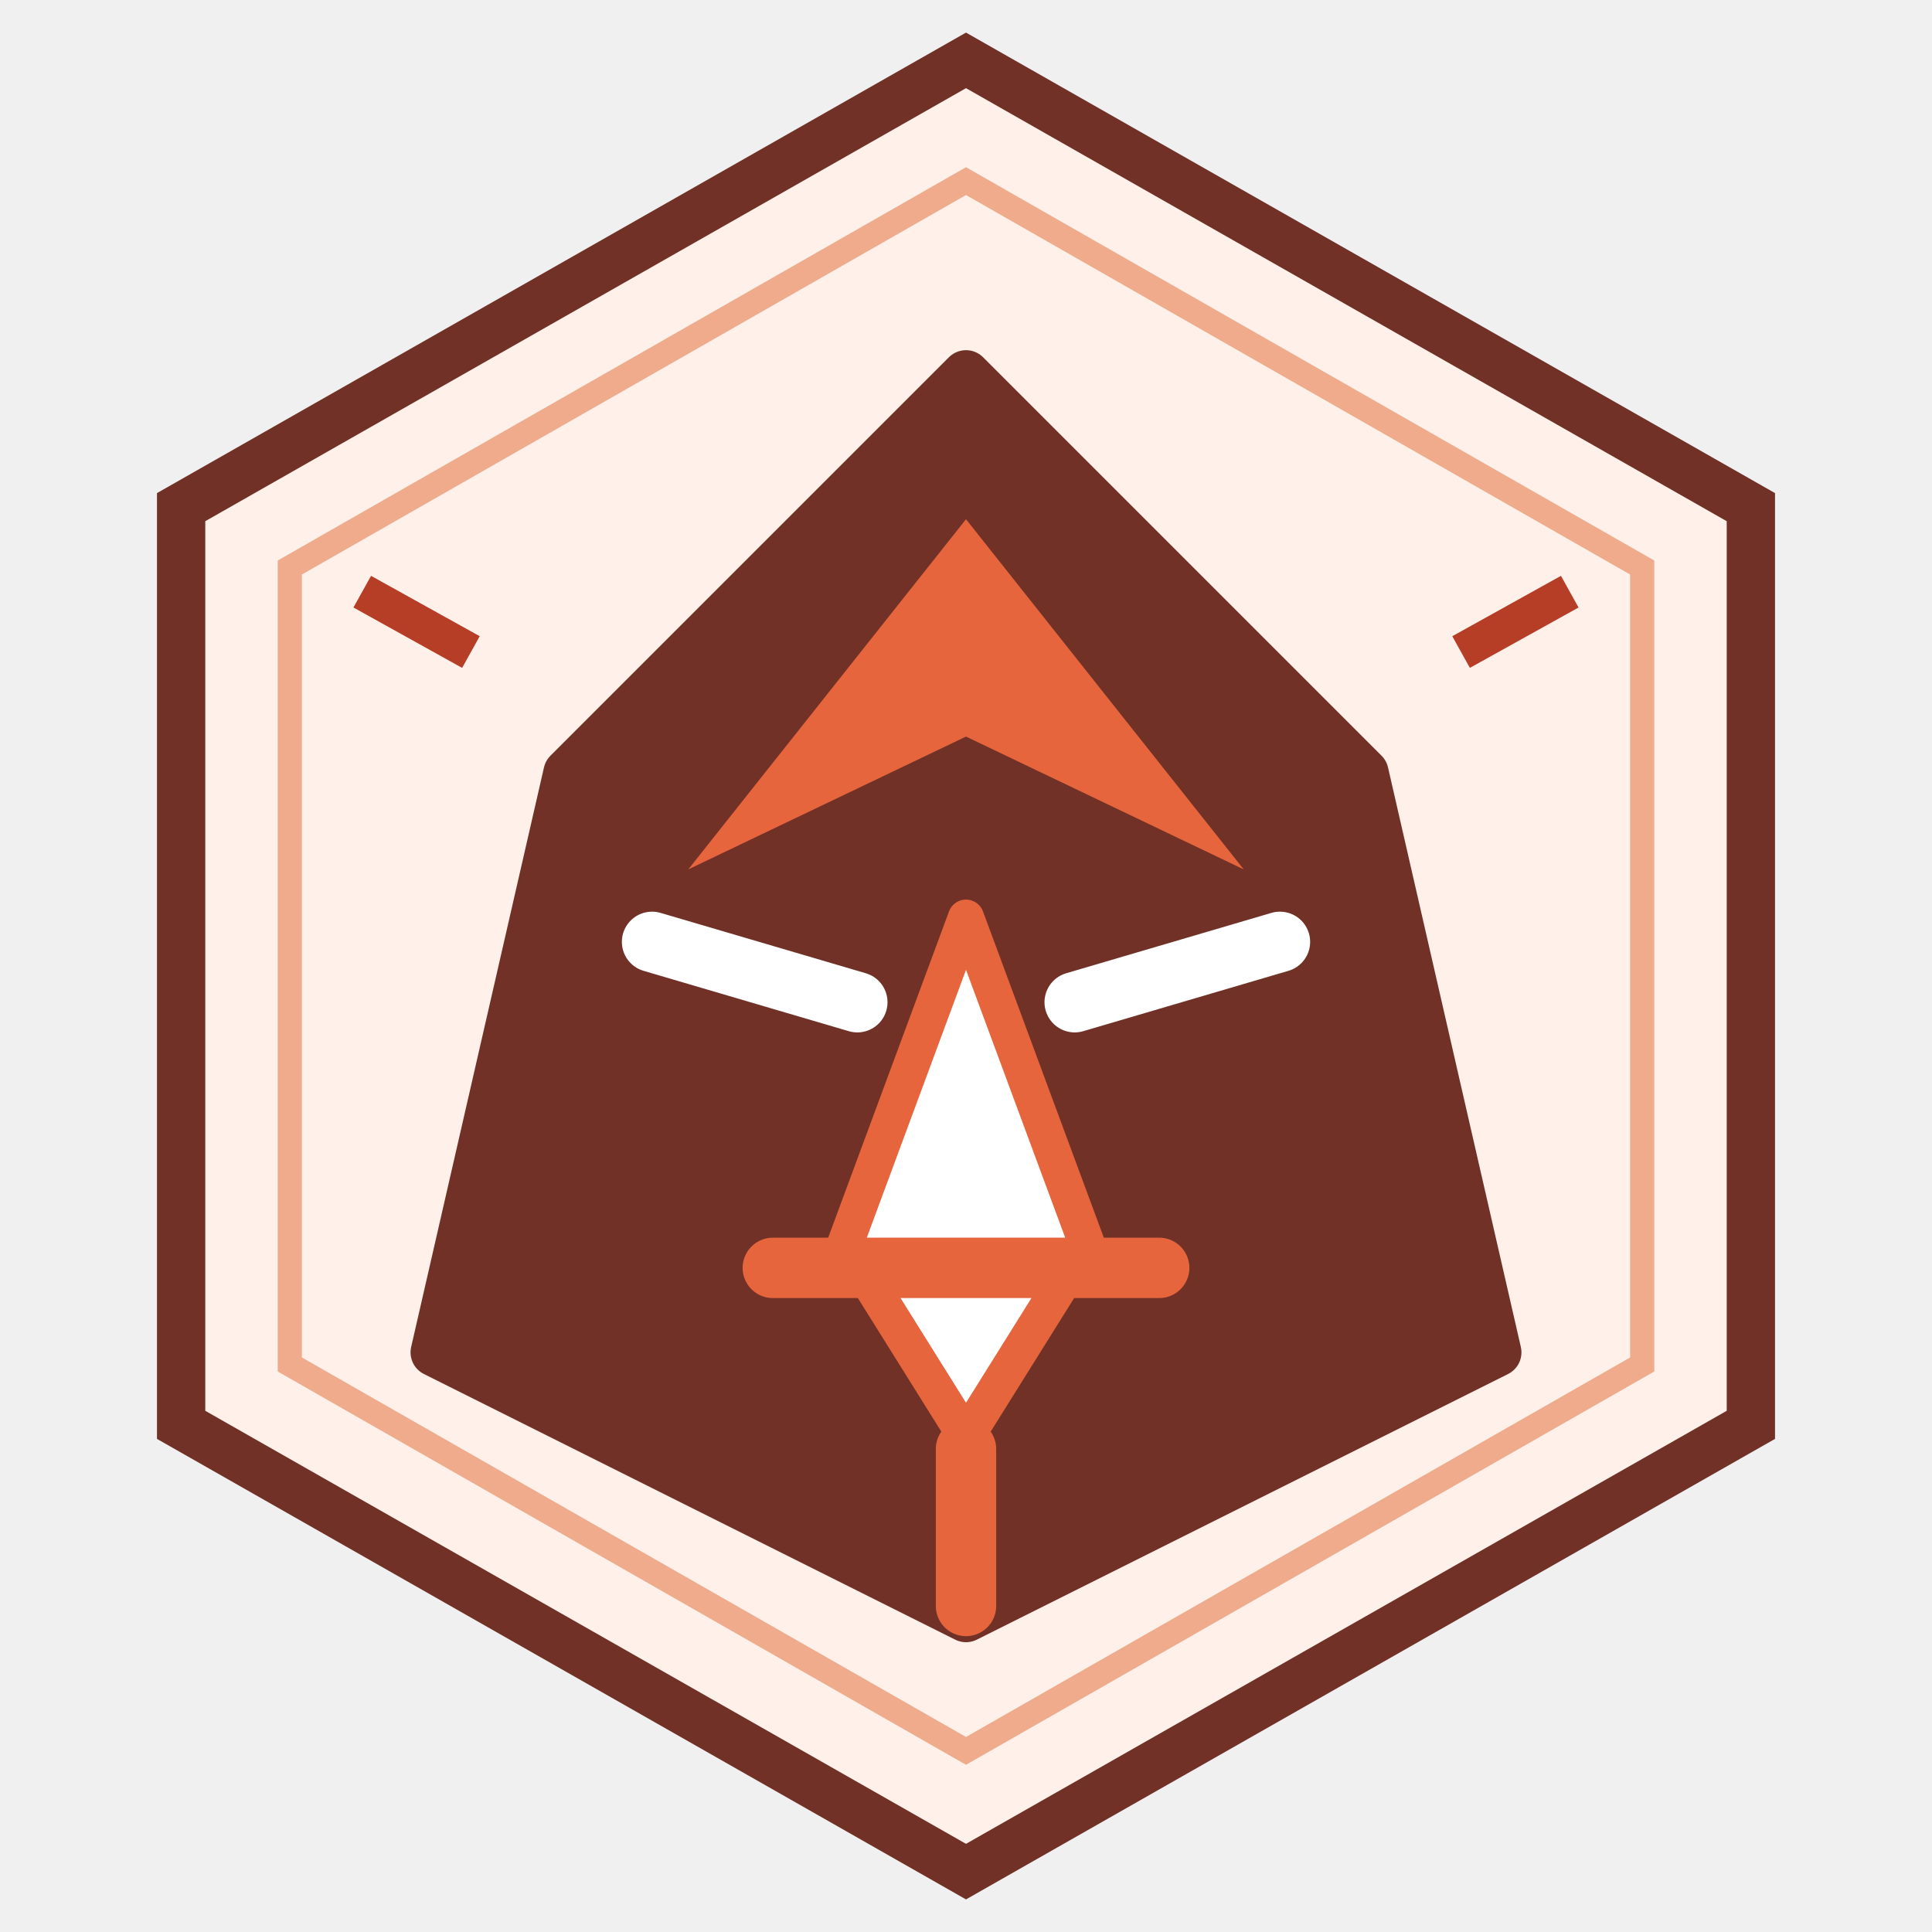
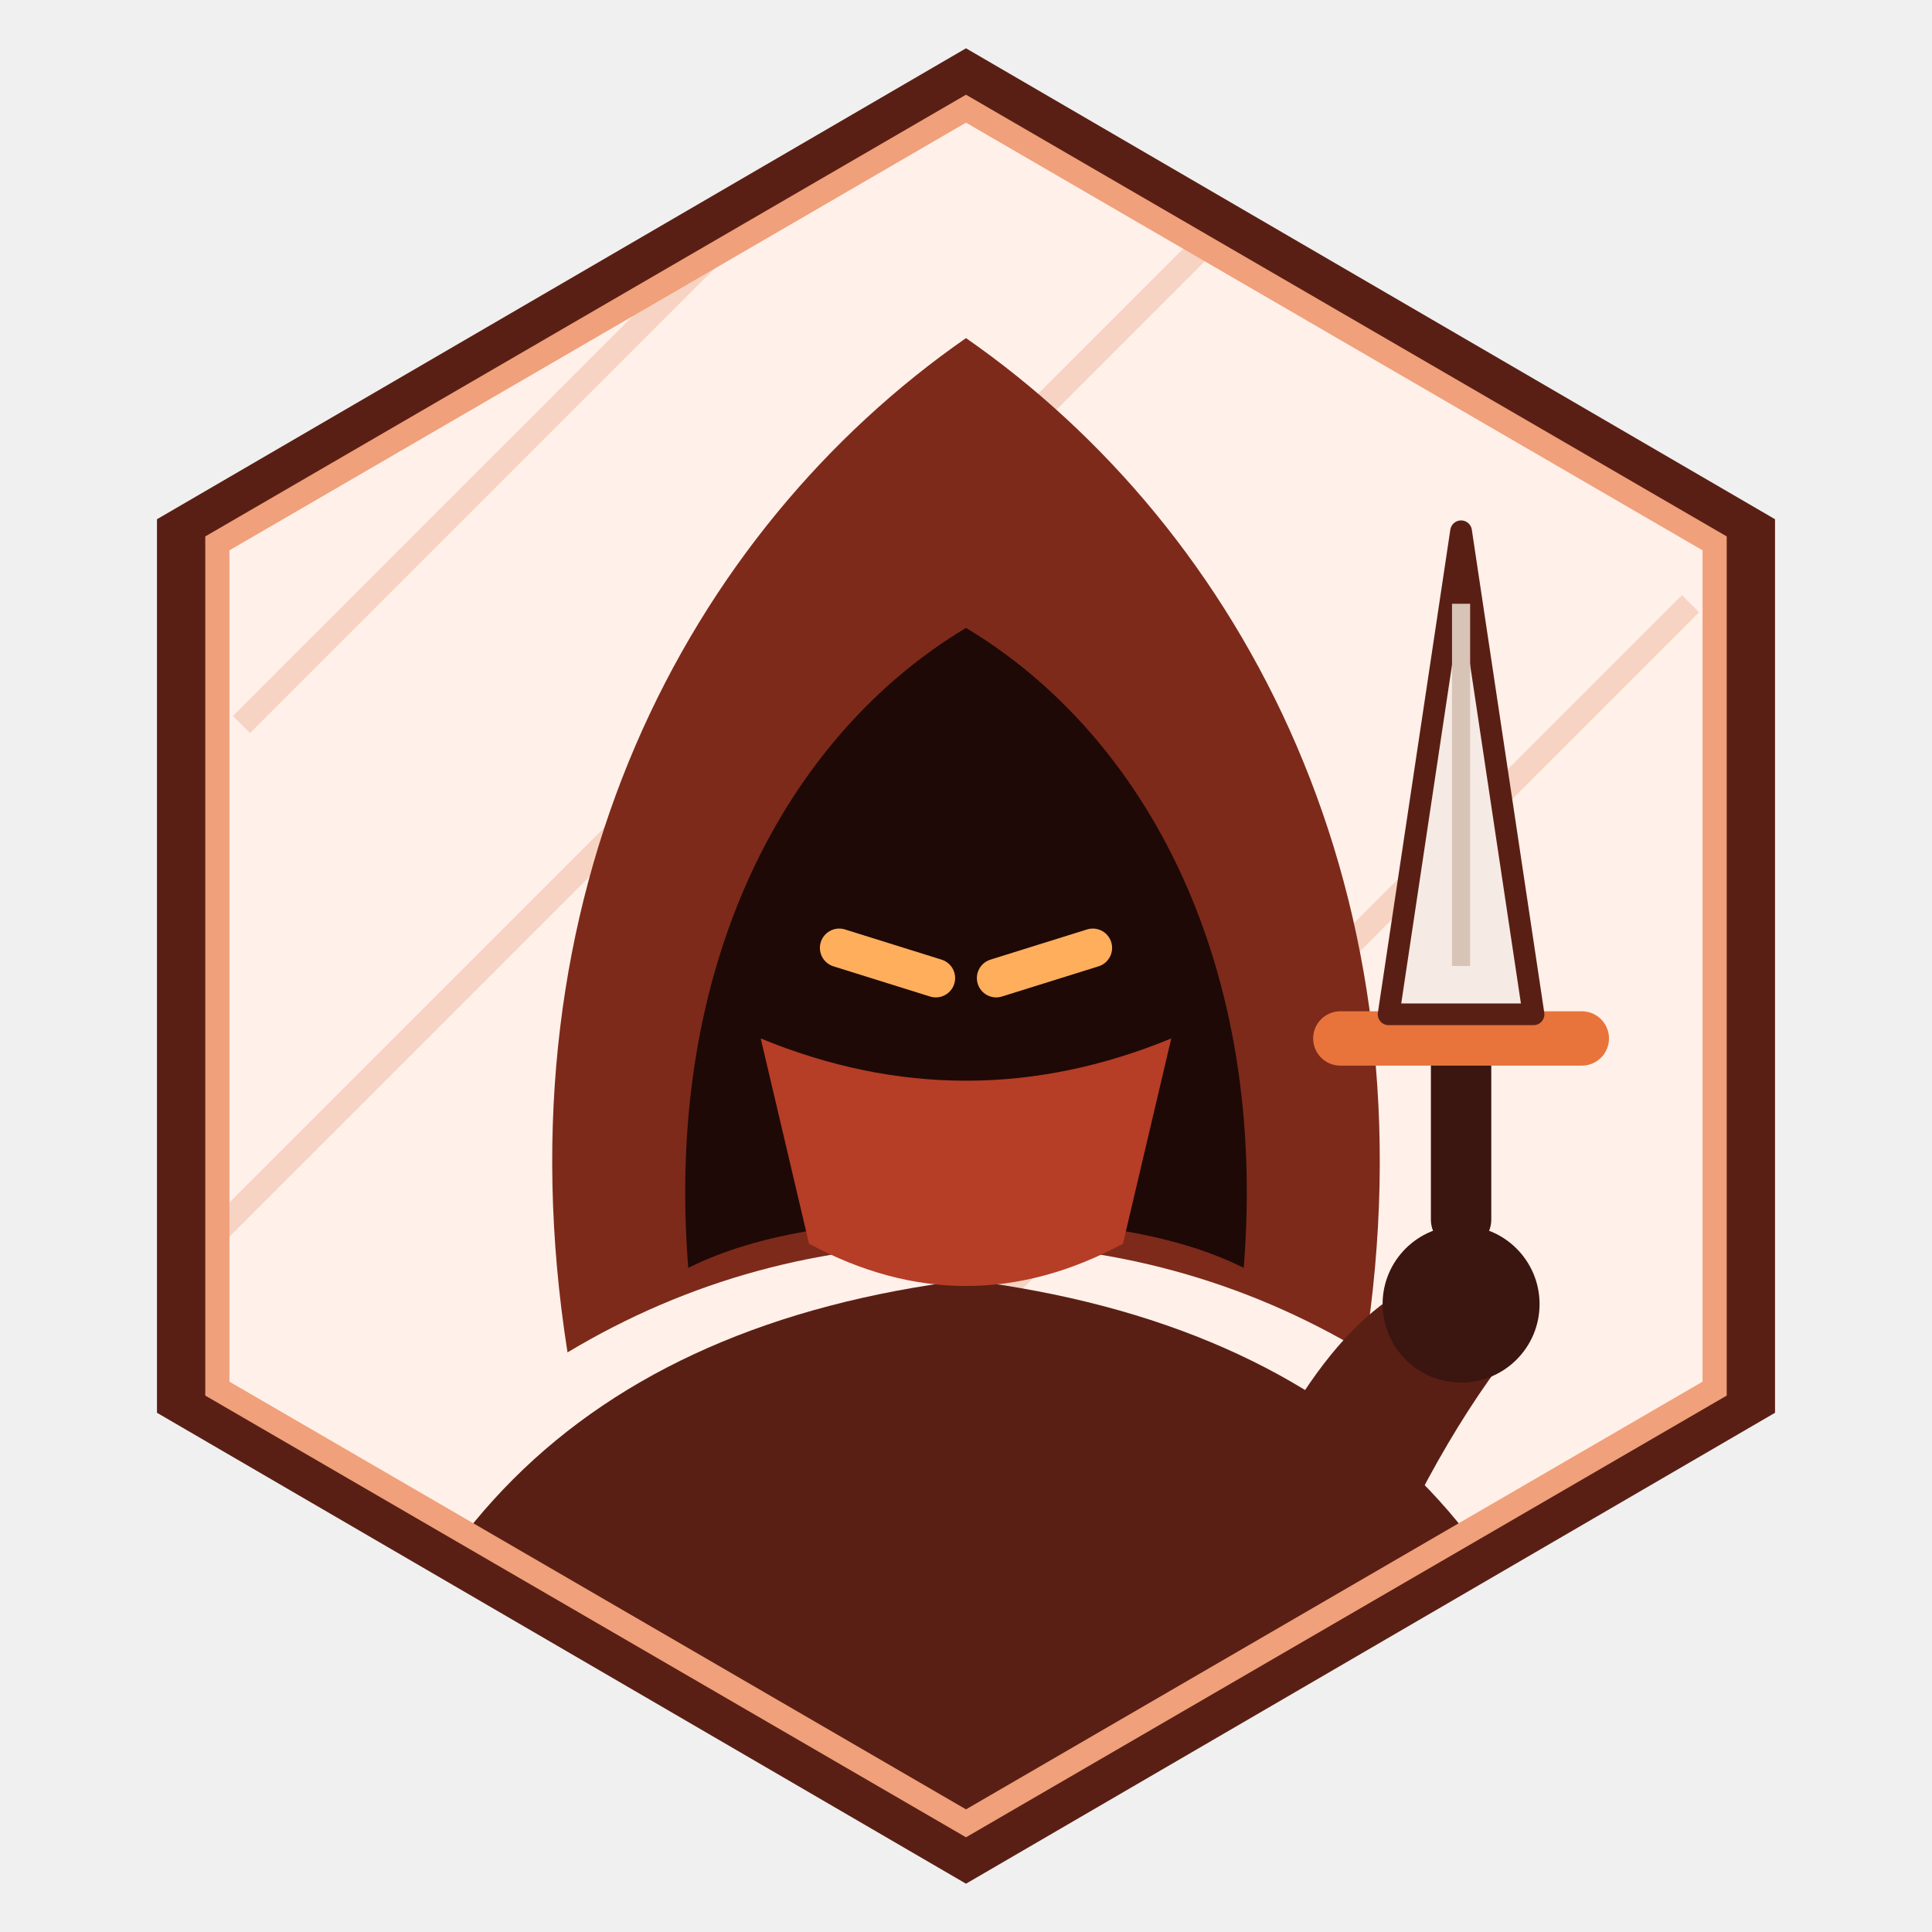
- <svg xmlns="http://www.w3.org/2000/svg" viewBox="0 0 160 160" fill="none">
-   <path d="M80 5 145 42v76l-65 37-65-37V42Z" fill="#fff0e9" stroke="#713126" stroke-width="4" />
-   <path d="m80 15 56 32v66l-56 32-56-32V47Z" stroke="#efab8b" stroke-width="2" />
-   <path d="M36 112 47 64l33-33 33 33 11 48-44 22Z" fill="#713126" stroke="#713126" stroke-width="4" stroke-linejoin="round" />
-   <path d="m80 43 23 29-23-11-23 11Z" fill="#e6653d" />
-   <path d="m54 78 17 5m35-5-17 5" stroke="#fff" stroke-width="5" stroke-linecap="round" />
-   <path d="m80 76 10 27-10 16-10-16Z" fill="#fff" stroke="#e6653d" stroke-width="3" stroke-linejoin="round" />
-   <path d="M64 105h32m-16 15v13" stroke="#e6653d" stroke-width="5" stroke-linecap="round" />
-   <path d="m30 49 9 5m91-5-9 5" stroke="#b63d26" stroke-width="3" />
+ <svg xmlns="http://www.w3.org/2000/svg" viewBox="0 0 160 160">
+   <defs>
+     <clipPath id="hex">
+       <path d="m80 9 62 36v70l-62 36-62-36V45Z" />
+     </clipPath>
+   </defs>
+   <path d="m80 4 67 39v74l-67 39-67-39V43Z" fill="#5a1f14" />
+   <path d="m80 9 62 36v70l-62 36-62-36V45Z" fill="#fff0e9" />
+   <g clip-path="url(#hex)">
+     <path d="M20 60 70 10M40 150 140 50M10 110 110 10" stroke="#f6d3c2" stroke-width="2" />
+     <path d="M26 160c4-32 22-50 54-54 32 4 50 22 54 54Z" fill="#5a1f14" />
+     <path d="M47 112c-6-38 10-68 33-84 23 16 39 46 33 84-10-6-21-9-33-9s-23 3-33 9Z" fill="#7d2a1b" />
+     <path d="M57 105c-2-25 8-44 23-53 15 9 25 28 23 53-6-3-14-4-23-4s-17 1-23 4Z" fill="#1e0906" />
+     <path d="M69.5 78.5l8 2.5M90.5 78.5l-8 2.5" stroke="#ffae5c" stroke-width="3.2" stroke-linecap="round" />
+     <path d="M63 86q17 7 34 0l-4 17q-13 7-26 0Z" fill="#b63d26" />
+     <path d="M100 132q8-22 18-26l7 6q-7 9-13 24Z" fill="#5a1f14" />
+     <circle cx="121" cy="108" r="6.5" fill="#3b1510" />
+     <path d="M121 101V87" stroke="#3b1510" stroke-width="5" stroke-linecap="round" />
+     <path d="M111 86h20" stroke="#e8743b" stroke-width="4.5" stroke-linecap="round" />
+     <path d="M121 44l6 40h-12Z" fill="#f6ebe4" stroke="#5a1f14" stroke-width="1.8" stroke-linejoin="round" />
+     <path d="M121 50v30" stroke="#d8c3b7" stroke-width="1.5" />
+   </g>
+   <path d="m80 9 62 36v70l-62 36-62-36V45Z" fill="none" stroke="#f0a07a" stroke-width="2" />
</svg>
